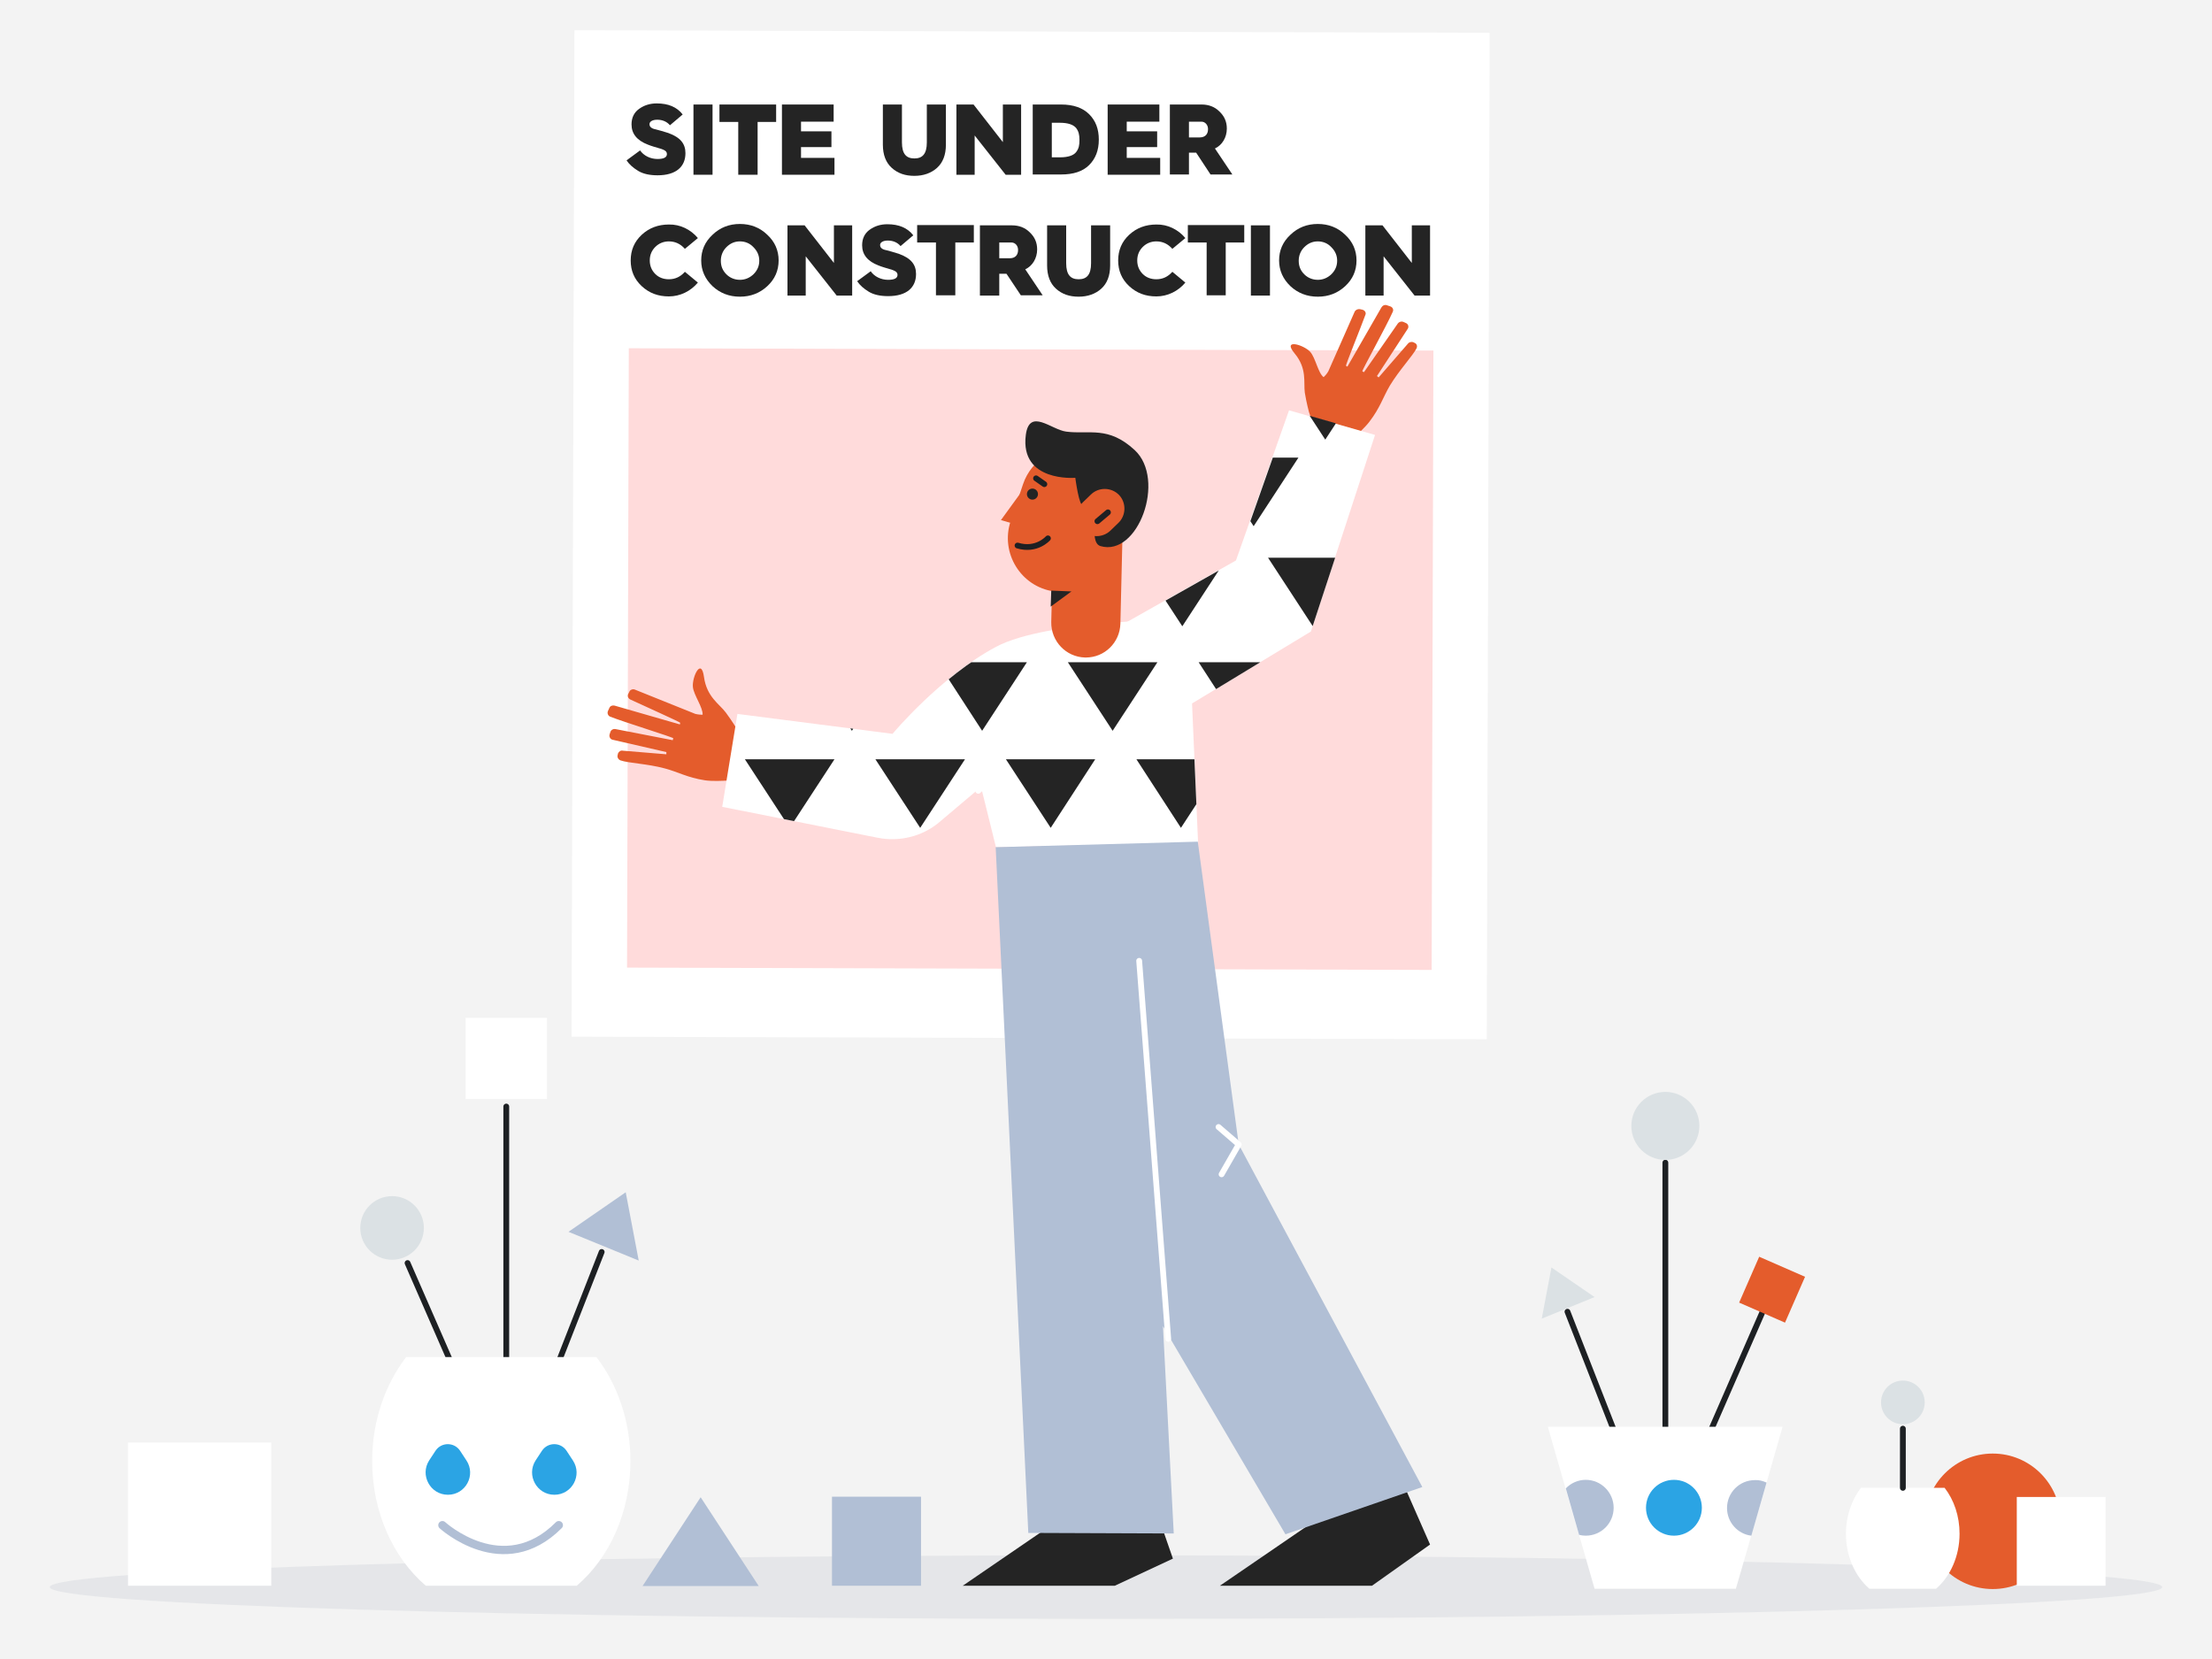
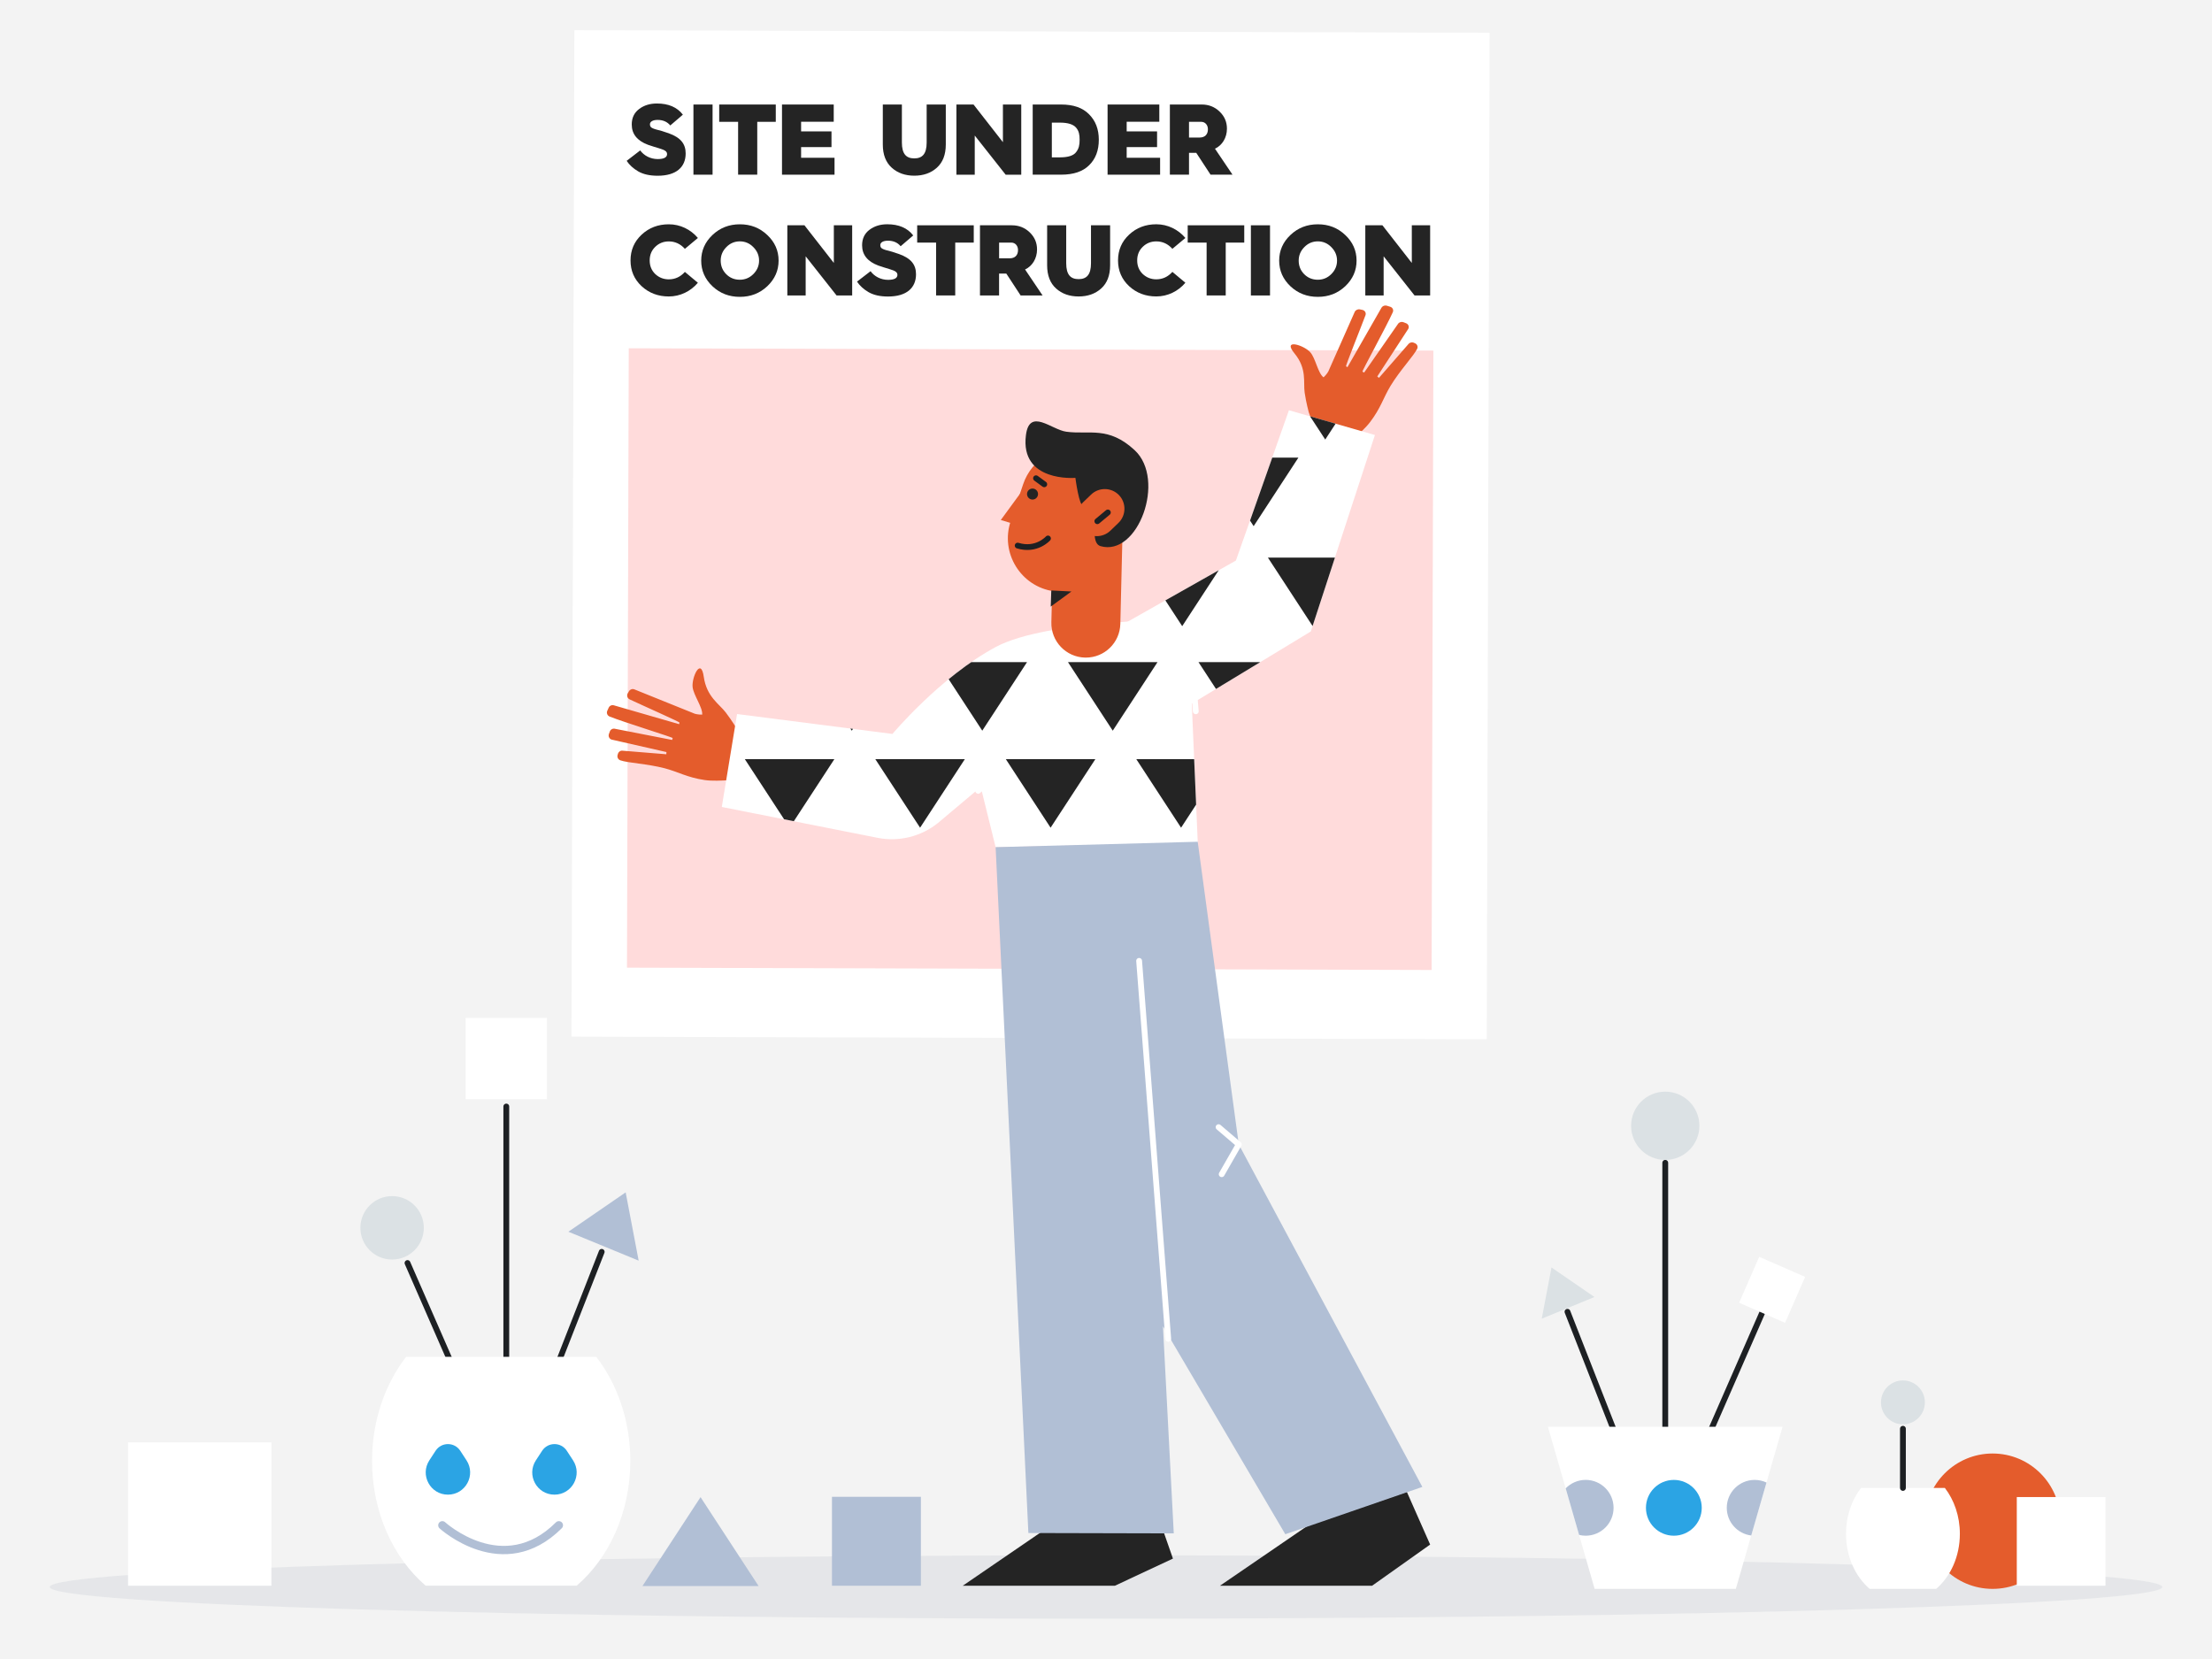
- <svg xmlns="http://www.w3.org/2000/svg" xmlns:xlink="http://www.w3.org/1999/xlink" version="1.1" id="Layer_1" x="0px" y="0px" viewBox="0 0 800 600" style="enable-background:new 0 0 800 600;" xml:space="preserve">
-   <style type="text/css">
- 	.st0{fill:#F3F3F3;}
- 	.st1{opacity:0.12;fill:#7C8A9F;enable-background:new    ;}
- 	.st2{fill:#E45C2C;}
- 	.st3{fill:#B1BFD5;}
- 	.st4{fill:#FFFFFF;}
- 	.st5{fill:#FFDBDB;}
- 	.st6{fill:#242424;}
- 	.st7{fill:none;stroke:#1D2023;stroke-width:2.103;stroke-linecap:round;stroke-linejoin:round;stroke-miterlimit:10;}
- 	.st8{fill:#2BA4E4;}
- 	.st9{clip-path:url(#SVGID_2_);}
- 	.st10{fill:none;stroke:#FFFFFF;stroke-width:2.103;stroke-linecap:round;stroke-linejoin:round;stroke-miterlimit:10;}
- 	.st11{fill:none;stroke:#1D2023;stroke-width:2.085;stroke-linecap:round;stroke-linejoin:round;stroke-miterlimit:10;}
- 	.st12{fill:none;stroke:#B1BFD5;stroke-width:3;stroke-linecap:round;stroke-linejoin:round;stroke-miterlimit:10;}
- 	.st13{fill:#DBE1E4;}
- </style>
+ <svg xmlns="http://www.w3.org/2000/svg" xmlns:xlink="http://www.w3.org/1999/xlink" viewBox="0 0 800 600" style="enable-background:new 0 0 800 600;">
  <g id="Background">
-     <rect class="st0" width="800" height="600" />
+     <rect style="fill:#F3F3F3;" width="800" height="600" />
  </g>
  <g id="Layer_61">
-     <ellipse class="st1" cx="400" cy="574" rx="382" ry="11.5" />
+     <ellipse style="opacity:0.12;fill:#7C8A9F;" cx="400" cy="573.96" rx="382" ry="11.46" />
  </g>
  <g id="Layer_60">
-     <circle class="st2" cx="720.7" cy="550.2" r="24.5" />
+     <circle style="fill:#E45C2C;" cx="720.65" cy="550.16" r="24.48" />
  </g>
  <g id="Layer_59">
-     <polygon class="st3" points="232.4,573.6 274.4,573.6 253.4,541.5  " />
+     <polygon style="fill:#B1BFD5;" points="232.35,573.62 274.36,573.62 253.36,541.46  " />
  </g>
-   <g id="poster">
+   <g class="poster">
    <g>
-       <rect x="190.7" y="27.9" transform="matrix(2.866522e-03 -1 1 2.866522e-03 178.2614 565.5431)" class="st4" width="364" height="331" />
-       <rect x="260.6" y="92.9" transform="matrix(2.866522e-03 -1 1 2.866522e-03 133.1279 610.2854)" class="st5" width="224" height="291" />
+       <rect x="190.71" y="27.88" transform="matrix(2.866522e-03 -1 1 2.866522e-03 178.2614 565.5431)" style="fill:#FFFFFF;" width="364.01" height="331.01" />
+       <rect x="260.58" y="92.88" transform="matrix(2.866522e-03 -1 1 2.866522e-03 133.1279 610.2854)" style="fill:#FFDBDB;" width="224.01" height="291.01" />
      <g>
-         <path class="st6" d="M231.5,54.4c1.3,1.9,3.7,3.1,6.3,3.1c2.3,0,3.4-0.6,3.4-1.8c0-0.7-0.4-1.2-1.4-1.6c-0.5-0.2-1-0.4-1.5-0.5     c-1-0.3-2.8-0.8-4-1.3c-3.9-1.5-5.9-3.9-5.9-7.3c0-2.4,0.9-4.3,2.7-5.6c1.8-1.3,3.9-2,6.4-2c4.2,0,7.3,1.3,9.4,4l-4.6,3.9     c-1.1-1.3-2.7-2-4.6-2c-1.8,0-2.8,0.7-2.8,1.6c0,0.7,0.3,1.1,1,1.5c0.4,0.2,0.8,0.3,1.3,0.4c0.9,0.2,2.9,0.8,4.5,1.3     c4.4,1.6,6.2,3.9,6.2,7.3c0,4.9-3.4,8-10.1,8c-2.8,0-5.2-0.5-7-1.6c-1.8-1.1-3.2-2.3-4.2-3.8L231.5,54.4z" />
-         <path class="st6" d="M250.8,63.2V37.8h6.9v25.4H250.8z" />
-         <path class="st6" d="M267,63.2V44.1h-6.8v-6.3h20.5v6.3h-6.7v19.1H267z" />
-         <path class="st6" d="M282.8,63.2V37.8h18.7V44h-11.8v3.5h11v5.7h-11v3.9h12.1v6.1H282.8z" />
-         <path class="st6" d="M319.3,37.8h6.9v13.7c0,4.2,1.6,5.8,4.5,5.8s4.5-1.6,4.5-5.8V37.8h6.9v14.5c0,3.7-1.1,6.5-3.2,8.4     c-2.1,1.9-4.9,2.9-8.2,2.9s-6-0.9-8.2-2.9c-2.1-1.9-3.2-4.7-3.2-8.4V37.8z" />
-         <path class="st6" d="M345.9,63.2V37.8h6.2l10.6,13.6V37.8h6.6v25.4h-5.6L352.5,49v14.2H345.9z" />
-         <path class="st6" d="M373.5,63.2V37.8h10.3c4.4,0,7.8,1.2,10.1,3.5c2.4,2.4,3.5,5.4,3.5,9.2c0,3.9-1.2,6.9-3.5,9.2     c-2.3,2.3-5.7,3.4-10.1,3.4H373.5z M380.4,56.9h3c2.9,0,4.9-0.7,5.8-1.9c1-1.3,1.2-2.5,1.2-4.4c0-1.9-0.3-3.1-1.2-4.3     c-1-1.2-2.9-1.9-5.9-1.9h-2.9V56.9z" />
-         <path class="st6" d="M400.6,63.2V37.8h18.7V44h-11.8v3.5h11v5.7h-11v3.9h12.1v6.1H400.6z" />
-         <path class="st6" d="M423.1,63.2V37.8h11.5c2.5,0,4.7,0.8,6.4,2.5c1.8,1.7,2.7,3.7,2.7,6.2c0,3.2-1.7,6-4.3,7.2l6.3,9.4h-7.9     l-5.2-7.9h-0.1H430v7.9H423.1z M430,49.7h3.9c1.9,0,3-1.1,3-3c0-1.6-1.1-2.7-2.4-2.7H430V49.7z" />
-         <path class="st6" d="M252.4,86.1l-4.7,3.9c-1.6-1.8-3.5-2.7-5.8-2.7c-1.9,0-3.6,0.7-4.9,2c-1.3,1.3-2,2.9-2,4.9s0.7,3.6,2,4.9     c1.3,1.3,3,1.9,4.9,1.9c2.3,0,4.2-0.9,5.8-2.7l4.7,3.9c-2.6,3.1-6.4,5-10.5,5c-3.9,0-7.1-1.2-9.8-3.7c-2.7-2.5-4-5.6-4-9.3     s1.3-6.8,4-9.3c2.7-2.5,6-3.7,9.8-3.7C246,81.1,249.8,83,252.4,86.1z" />
-         <path class="st6" d="M277.5,103.5c-2.7,2.5-6,3.8-9.9,3.8c-3.9,0-7.2-1.3-9.9-3.8c-2.7-2.6-4.1-5.7-4.1-9.3s1.3-6.7,4.1-9.3     c2.7-2.6,6-3.9,9.9-3.9c3.9,0,7.2,1.3,9.9,3.9c2.7,2.5,4.1,5.6,4.1,9.3C281.6,97.9,280.2,101,277.5,103.5z M262.7,99.2     c1.3,1.3,3,2,4.9,2c1.9,0,3.5-0.7,4.9-2c1.4-1.4,2.1-3,2.1-4.9s-0.7-3.5-2.1-4.9c-1.3-1.4-3-2.1-4.9-2.1c-1.9,0-3.5,0.7-4.9,2.1     c-1.3,1.3-2,3-2,4.9C260.7,96.2,261.3,97.8,262.7,99.2z" />
-         <path class="st6" d="M284.8,106.9V81.5h6.2l10.6,13.6V81.5h6.6v25.4h-5.6l-11.2-14.2v14.2H284.8z" />
-         <path class="st6" d="M314.9,98.1c1.3,1.9,3.7,3.1,6.3,3.1c2.3,0,3.4-0.6,3.4-1.8c0-0.7-0.4-1.2-1.4-1.6c-0.5-0.2-1-0.4-1.5-0.5     c-1-0.3-2.8-0.8-4-1.3c-3.9-1.5-5.9-3.9-5.9-7.3c0-2.4,0.9-4.3,2.7-5.6c1.8-1.3,3.9-2,6.4-2c4.2,0,7.3,1.3,9.4,4l-4.6,3.9     c-1.1-1.3-2.7-2-4.6-2c-1.8,0-2.8,0.7-2.8,1.6c0,0.7,0.3,1.1,1,1.5c0.4,0.2,0.8,0.3,1.3,0.4c0.9,0.2,2.9,0.8,4.5,1.3     c4.4,1.6,6.2,3.9,6.2,7.3c0,4.9-3.4,8-10.1,8c-2.8,0-5.2-0.5-7-1.6c-1.8-1.1-3.2-2.3-4.2-3.8L314.9,98.1z" />
-         <path class="st6" d="M338.5,106.9V87.7h-6.8v-6.3h20.5v6.3h-6.7v19.1H338.5z" />
-         <path class="st6" d="M354.4,106.9V81.5H366c2.5,0,4.7,0.8,6.4,2.5c1.8,1.7,2.7,3.7,2.7,6.2c0,3.2-1.7,6-4.3,7.2l6.3,9.4h-7.9     L364,99h-0.1h-2.5v7.9H354.4z M361.3,93.4h3.9c1.9,0,3-1.1,3-3c0-1.6-1.1-2.7-2.4-2.7h-4.4V93.4z" />
-         <path class="st6" d="M378.7,81.5h6.9v13.7c0,4.2,1.6,5.8,4.5,5.8s4.5-1.6,4.5-5.8V81.5h6.9v14.5c0,3.7-1.1,6.5-3.2,8.4     c-2.1,1.9-4.9,2.9-8.2,2.9s-6-0.9-8.2-2.9c-2.1-1.9-3.2-4.7-3.2-8.4V81.5z" />
-         <path class="st6" d="M428.7,86.1L424,90c-1.6-1.8-3.5-2.7-5.8-2.7c-1.9,0-3.6,0.7-4.9,2c-1.3,1.3-2,2.9-2,4.9s0.7,3.6,2,4.9     c1.3,1.3,3,1.9,4.9,1.9c2.3,0,4.2-0.9,5.8-2.7l4.7,3.9c-2.6,3.1-6.4,5-10.5,5c-3.9,0-7.1-1.2-9.8-3.7c-2.7-2.5-4-5.6-4-9.3     s1.3-6.8,4-9.3c2.7-2.5,6-3.7,9.8-3.7C422.3,81.1,426.1,83,428.7,86.1z" />
-         <path class="st6" d="M436.4,106.9V87.7h-6.8v-6.3H450v6.3h-6.7v19.1H436.4z" />
-         <path class="st6" d="M452.4,106.9V81.5h6.9v25.4H452.4z" />
-         <path class="st6" d="M486.5,103.5c-2.7,2.5-6,3.8-9.9,3.8c-3.9,0-7.2-1.3-9.9-3.8c-2.7-2.6-4.1-5.7-4.1-9.3s1.3-6.7,4.1-9.3     c2.7-2.6,6-3.9,9.9-3.9c3.9,0,7.2,1.3,9.9,3.9c2.7,2.5,4.1,5.6,4.1,9.3C490.6,97.9,489.2,101,486.5,103.5z M471.7,99.2     c1.3,1.3,3,2,4.9,2c1.9,0,3.5-0.7,4.9-2c1.4-1.4,2.1-3,2.1-4.9s-0.7-3.5-2.1-4.9c-1.3-1.4-3-2.1-4.9-2.1c-1.9,0-3.5,0.7-4.9,2.1     c-1.3,1.3-2,3-2,4.9C469.7,96.2,470.3,97.8,471.7,99.2z" />
-         <path class="st6" d="M493.8,106.9V81.5h6.2l10.6,13.6V81.5h6.6v25.4h-5.6l-11.2-14.2v14.2H493.8z" />
+         <path style="fill:#242424;" d="M231.54,54.4c1.35,1.86,3.68,3.13,6.33,3.13c2.26,0,3.39-0.62,3.39-1.82      c0-0.69-0.44-1.16-1.42-1.57c-0.47-0.18-0.98-0.36-1.49-0.51c-0.98-0.29-2.8-0.84-4.01-1.27c-3.9-1.46-5.86-3.9-5.86-7.32      c0-2.4,0.87-4.26,2.66-5.61c1.78-1.35,3.93-2,6.44-2c4.19,0,7.32,1.35,9.39,4.04l-4.55,3.9c-1.13-1.35-2.66-2-4.59-2      c-1.78,0-2.77,0.66-2.77,1.57c0,0.73,0.25,1.13,1.02,1.46c0.4,0.18,0.84,0.33,1.27,0.44c0.87,0.18,2.88,0.76,4.48,1.35      c4.37,1.57,6.15,3.86,6.15,7.32c0,4.91-3.39,8.05-10.12,8.05c-2.84,0-5.17-0.51-7.03-1.57c-1.82-1.06-3.2-2.33-4.19-3.82      L231.54,54.4z" />
+         <path style="fill:#242424;" d="M250.79,63.17V37.8h6.92v25.38H250.79z" />
+         <path style="fill:#242424;" d="M266.95,63.17V44.06h-6.84V37.8h20.46v6.26h-6.7v19.11H266.95z" />
+         <path style="fill:#242424;" d="M282.82,63.17V37.8h18.71v6.23h-11.8v3.49h10.99v5.68h-10.99v3.86h12.09v6.12H282.82z" />
+         <path style="fill:#242424;" d="M319.26,37.8h6.92v13.73c0,4.19,1.6,5.75,4.48,5.75s4.48-1.57,4.48-5.75V37.8h6.92v14.45      c0,3.68-1.09,6.48-3.24,8.41c-2.15,1.93-4.88,2.88-8.15,2.88s-6.01-0.95-8.15-2.88c-2.15-1.93-3.24-4.73-3.24-8.41V37.8z" />
+         <path style="fill:#242424;" d="M345.9,63.17V37.8h6.19l10.63,13.62V37.8h6.63v25.38h-5.64l-11.18-14.16v14.16H345.9z" />
+         <path style="fill:#242424;" d="M373.49,63.17V37.8h10.3c4.41,0,7.75,1.16,10.08,3.53c2.37,2.37,3.53,5.42,3.53,9.21      c0,3.86-1.16,6.92-3.49,9.21c-2.29,2.29-5.68,3.42-10.08,3.42H373.49z M380.41,56.91h2.99c2.91,0,4.91-0.65,5.82-1.93      c0.98-1.27,1.24-2.55,1.24-4.44c0-1.86-0.25-3.13-1.24-4.33c-0.98-1.2-2.91-1.86-5.86-1.86h-2.95V56.91z" />
+         <path style="fill:#242424;" d="M400.57,63.17V37.8h18.71v6.23h-11.8v3.49h10.99v5.68h-10.99v3.86h12.09v6.12H400.57z" />
+         <path style="fill:#242424;" d="M423.1,63.17V37.8h11.54c2.51,0,4.66,0.84,6.44,2.55c1.78,1.71,2.66,3.75,2.66,6.19      c0,3.24-1.71,6.04-4.33,7.24l6.34,9.39h-7.94l-5.17-7.9h-0.07h-2.55v7.9H423.1z M430.02,49.74h3.86c1.86,0,2.98-1.09,2.98-2.99      c0-1.6-1.06-2.69-2.4-2.69h-4.44V49.74z" />
+         <path style="fill:#242424;" d="M252.4,86.06L247.7,90c-1.6-1.78-3.53-2.69-5.82-2.69c-1.93,0-3.57,0.66-4.91,1.97      c-1.35,1.31-2,2.95-2,4.91s0.65,3.6,2,4.91c1.35,1.27,2.99,1.93,4.91,1.93c2.29,0,4.22-0.91,5.82-2.69l4.7,3.93      c-2.62,3.09-6.41,4.95-10.52,4.95c-3.86,0-7.14-1.24-9.83-3.71c-2.66-2.48-4.01-5.57-4.01-9.32s1.35-6.84,4.01-9.32      c2.69-2.51,5.97-3.75,9.83-3.75C245.99,81.11,249.78,82.97,252.4,86.06z" />
+         <path style="fill:#242424;" d="M277.48,103.54c-2.73,2.55-6.01,3.82-9.9,3.82c-3.9,0-7.17-1.27-9.9-3.82      c-2.73-2.59-4.08-5.68-4.08-9.28s1.35-6.7,4.08-9.28c2.73-2.58,6.01-3.86,9.9-3.86c3.9,0,7.17,1.27,9.9,3.86      c2.73,2.55,4.11,5.64,4.11,9.28C281.59,97.86,280.21,100.95,277.48,103.54z M262.66,99.17c1.35,1.35,2.99,2,4.91,2      c1.89,0,3.53-0.69,4.88-2.04c1.38-1.38,2.08-3.02,2.08-4.88s-0.69-3.49-2.08-4.88c-1.35-1.38-2.98-2.08-4.88-2.08      c-1.89,0-3.53,0.69-4.88,2.08c-1.35,1.35-2.04,2.99-2.04,4.88C260.66,96.19,261.31,97.82,262.66,99.17z" />
+         <path style="fill:#242424;" d="M284.75,106.85V81.48h6.19l10.63,13.62V81.48h6.63v25.38h-5.64l-11.18-14.16v14.16H284.75z" />
+         <path style="fill:#242424;" d="M314.85,98.08c1.35,1.86,3.68,3.13,6.33,3.13c2.26,0,3.39-0.62,3.39-1.82      c0-0.69-0.44-1.16-1.42-1.57c-0.47-0.18-0.98-0.36-1.49-0.51c-0.98-0.29-2.8-0.84-4.01-1.27c-3.9-1.46-5.86-3.9-5.86-7.32      c0-2.4,0.87-4.26,2.66-5.61c1.78-1.35,3.93-2,6.44-2c4.19,0,7.32,1.35,9.39,4.04l-4.55,3.9c-1.13-1.35-2.66-2-4.59-2      c-1.78,0-2.77,0.66-2.77,1.57c0,0.73,0.25,1.13,1.02,1.46c0.4,0.18,0.84,0.33,1.27,0.44c0.87,0.18,2.88,0.76,4.48,1.35      c4.37,1.57,6.15,3.86,6.15,7.32c0,4.91-3.39,8.05-10.12,8.05c-2.84,0-5.17-0.51-7.03-1.57c-1.82-1.06-3.2-2.33-4.19-3.82      L314.85,98.08z" />
+         <path style="fill:#242424;" d="M338.55,106.85V87.74h-6.84v-6.26h20.46v6.26h-6.7v19.11H338.55z" />
+         <path style="fill:#242424;" d="M354.42,106.85V81.48h11.54c2.51,0,4.66,0.84,6.44,2.55c1.78,1.71,2.66,3.75,2.66,6.19      c0,3.24-1.71,6.04-4.33,7.24l6.33,9.39h-7.94l-5.17-7.9h-0.07h-2.55v7.9H354.42z M361.33,93.42h3.86c1.86,0,2.99-1.09,2.99-2.99      c0-1.6-1.06-2.69-2.4-2.69h-4.44V93.42z" />
+         <path style="fill:#242424;" d="M378.69,81.48h6.92V95.2c0,4.19,1.6,5.75,4.48,5.75s4.48-1.57,4.48-5.75V81.48h6.92v14.45      c0,3.68-1.09,6.48-3.24,8.41c-2.15,1.93-4.88,2.88-8.15,2.88s-6.01-0.95-8.15-2.88c-2.15-1.93-3.24-4.73-3.24-8.41V81.48z" />
+         <path style="fill:#242424;" d="M428.71,86.06l-4.7,3.93c-1.6-1.78-3.53-2.69-5.82-2.69c-1.93,0-3.57,0.66-4.91,1.97      c-1.35,1.31-2,2.95-2,4.91s0.65,3.6,2,4.91c1.35,1.27,2.99,1.93,4.91,1.93c2.29,0,4.22-0.91,5.82-2.69l4.7,3.93      c-2.62,3.09-6.41,4.95-10.52,4.95c-3.86,0-7.14-1.24-9.83-3.71c-2.66-2.48-4.01-5.57-4.01-9.32s1.35-6.84,4.01-9.32      c2.69-2.51,5.97-3.75,9.83-3.75C422.3,81.11,426.09,82.97,428.71,86.06z" />
+         <path style="fill:#242424;" d="M436.39,106.85V87.74h-6.84v-6.26H450v6.26h-6.7v19.11H436.39z" />
+         <path style="fill:#242424;" d="M452.4,106.85V81.48h6.92v25.38H452.4z" />
+         <path style="fill:#242424;" d="M486.51,103.54c-2.73,2.55-6.01,3.82-9.9,3.82c-3.9,0-7.17-1.27-9.9-3.82      c-2.73-2.59-4.08-5.68-4.08-9.28s1.35-6.7,4.08-9.28c2.73-2.58,6.01-3.86,9.9-3.86c3.9,0,7.17,1.27,9.9,3.86      c2.73,2.55,4.11,5.64,4.11,9.28C490.62,97.86,489.24,100.95,486.51,103.54z M471.69,99.17c1.35,1.35,2.99,2,4.92,2      c1.89,0,3.53-0.69,4.88-2.04c1.38-1.38,2.07-3.02,2.07-4.88s-0.69-3.49-2.07-4.88c-1.35-1.38-2.99-2.08-4.88-2.08      c-1.89,0-3.53,0.69-4.88,2.08c-1.35,1.35-2.04,2.99-2.04,4.88C469.69,96.19,470.35,97.82,471.69,99.17z" />
+         <path style="fill:#242424;" d="M493.78,106.85V81.48h6.19l10.63,13.62V81.48h6.63v25.38h-5.64l-11.18-14.16v14.16H493.78z" />
      </g>
    </g>
  </g>
  <g id="vase-3">
    <g>
-       <path class="st4" d="M667.6,554.7c0-6.4,2.1-12.2,5.4-16.6h30.3c3.4,4.4,5.4,10.2,5.4,16.6c0,8.2-3.4,15.5-8.5,19.9h-24.1    C671,570.2,667.6,562.9,667.6,554.7z" />
+       <path style="fill:#FFFFFF;" d="M667.63,554.73c0-6.4,2.06-12.23,5.43-16.6h30.32c3.37,4.37,5.43,10.2,5.43,16.6                 c0,8.19-3.37,15.45-8.55,19.9h-24.08C671,570.18,667.63,562.93,667.63,554.73z" />
    </g>
  </g>
  <g id="Layer_56">
-     <line class="st7" x1="602.3" y1="524.5" x2="602.3" y2="420.5" />
+     <line style="fill:none;stroke:#1D2023;stroke-width:2.103;stroke-linecap:round;stroke-linejoin:round;stroke-miterlimit:10;" x1="602.26" y1="524.5" x2="602.26" y2="420.55" />
  </g>
  <g id="Layer_55">
-     <line class="st7" x1="688.2" y1="538.1" x2="688.2" y2="516.7" />
+     <line style="fill:none;stroke:#1D2023;stroke-width:2.103;stroke-linecap:round;stroke-linejoin:round;stroke-miterlimit:10;" x1="688.22" y1="538.13" x2="688.22" y2="516.73" />
  </g>
  <g id="Layer_54">
-     <line class="st7" x1="566.9" y1="474.4" x2="586.5" y2="524.5" />
+     <line style="fill:none;stroke:#1D2023;stroke-width:2.103;stroke-linecap:round;stroke-linejoin:round;stroke-miterlimit:10;" x1="566.9" y1="474.42" x2="586.51" y2="524.5" />
  </g>
  <g id="Layer_53">
-     <line class="st7" x1="615.8" y1="524.1" x2="637.3" y2="474.8" />
+     <line style="fill:none;stroke:#1D2023;stroke-width:2.103;stroke-linecap:round;stroke-linejoin:round;stroke-miterlimit:10;" x1="615.76" y1="524.1" x2="637.3" y2="474.82" />
  </g>
  <g id="Layer_51">
-     <line class="st7" x1="183.1" y1="501.6" x2="183.1" y2="400.2" />
+     <line style="fill:none;stroke:#1D2023;stroke-width:2.103;stroke-linecap:round;stroke-linejoin:round;stroke-miterlimit:10;" x1="183.11" y1="501.62" x2="183.11" y2="400.19" />
  </g>
  <g id="Layer_50">
-     <line class="st7" x1="217.6" y1="452.8" x2="198.5" y2="501.6" />
+     <line style="fill:none;stroke:#1D2023;stroke-width:2.103;stroke-linecap:round;stroke-linejoin:round;stroke-miterlimit:10;" x1="217.61" y1="452.75" x2="198.47" y2="501.62" />
  </g>
  <g id="Layer_49">
-     <line class="st7" x1="168.4" y1="504.9" x2="147.4" y2="456.8" />
+     <line style="fill:none;stroke:#1D2023;stroke-width:2.103;stroke-linecap:round;stroke-linejoin:round;stroke-miterlimit:10;" x1="168.4" y1="504.88" x2="147.38" y2="456.79" />
  </g>
  <g id="Layer_48">
- </g>
+     </g>
  <g id="Layer_47">
    <g>
-       <rect x="46.3" y="521.7" class="st4" width="51.8" height="51.8" />
+       <rect x="46.31" y="521.66" style="fill:#FFFFFF;" width="51.84" height="51.84" />
    </g>
  </g>
  <g id="Layer_46">
    <g>
-       <rect x="729.4" y="541.4" class="st4" width="32.1" height="32.1" />
+       <rect x="729.4" y="541.43" style="fill:#FFFFFF;" width="32.07" height="32.07" />
    </g>
  </g>
  <g id="Layer_45">
-     <rect x="300.9" y="541.3" class="st3" width="32.2" height="32.2" />
+     <rect x="300.89" y="541.34" style="fill:#B1BFD5;" width="32.16" height="32.16" />
  </g>
-   <g id="Layer_43">
- </g>
-   <g id="Layer_42">
- </g>
-   <g id="Layer_41">
- </g>
-   <g id="Layer_40">
- </g>
-   <g id="Layer_39">
- </g>
  <g id="vase-2">
    <g>
      <g>
-         <polygon class="st4" points="644.7,516 638.9,536.2 633.4,555.3 627.8,574.6 576.7,574.6 571.1,555.1 566.2,538.3 559.8,516         " />
+         <polygon style="fill:#FFFFFF;" points="644.69,516 638.88,536.18 633.36,555.33 627.79,574.64 576.72,574.64 571.1,555.12                   566.25,538.29 559.83,516    " />
      </g>
-       <circle class="st8" cx="605.4" cy="545.3" r="10.1" />
-       <path class="st3" d="M583.6,545.3c0,5.6-4.5,10.1-10.1,10.1c-0.8,0-1.6-0.1-2.4-0.3l-4.8-16.8c1.8-1.9,4.4-3.1,7.2-3.1    C579.1,535.2,583.6,539.8,583.6,545.3z" />
-       <path class="st3" d="M638.9,536.2l-5.5,19.2c-5-0.6-8.8-4.9-8.8-10c0-5.6,4.5-10.1,10.1-10.1C636.1,535.2,637.6,535.6,638.9,536.2    z" />
+       <circle style="fill:#2BA4E4;" cx="605.37" cy="545.32" r="10.09" />
+       <path style="fill:#B1BFD5;" d="M583.57,545.32c0,5.57-4.52,10.09-10.09,10.09c-0.82,0-1.62-0.1-2.38-0.29l-4.85-16.84                 c1.83-1.88,4.4-3.06,7.23-3.06C579.06,535.23,583.57,539.75,583.57,545.32z" />
+       <path style="fill:#B1BFD5;" d="M638.88,536.18l-5.52,19.15c-4.99-0.61-8.85-4.86-8.85-10.01c0-5.57,4.52-10.09,10.09-10.09                 C636.13,535.23,637.58,535.57,638.88,536.18z" />
    </g>
  </g>
  <g id="r-leg">
-     <polygon class="st6" points="508.8,539.5 517.2,558.6 496.2,573.5 441.2,573.5 472.9,551.8  " />
+     <polygon style="fill:#242424;" points="508.78,539.5 517.23,558.61 496.24,573.5 441.22,573.5 472.88,551.83  " />
  </g>
  <g id="l-leg">
-     <polygon class="st6" points="415.8,539.5 424.2,563.7 403.2,573.5 348.2,573.5 379.9,551.8  " />
+     <polygon style="fill:#242424;" points="415.76,539.5 424.21,563.68 403.22,573.5 348.2,573.5 379.86,551.83  " />
  </g>
-   <g id="r-hand">
-     <path class="st2" d="M475,153.7l-1.6-4.7c0,0-0.9-3.3-1.5-7c-0.5-3.7,0.9-8.7-3.7-14.2c-4.6-5.5,3.4-3.1,5.7-0.5   c1.9,2.2,2.8,7.6,4.8,9.1c1.1-1,1.7-2.1,1.7-2.1l9.5-21.5c0.3-0.7,1.1-1.1,1.9-1l0.9,0.2c0.9,0.2,1.5,1.1,1.1,1.9   c-1.7,4.7-7.3,18.4-7,18.4l0.5,0.3l12.3-21.4c0.4-0.7,1.2-1.1,2-0.8l1.2,0.4c0.9,0.3,1.3,1.2,0.9,2c-2.2,5-11.3,21.4-11,21.5   l0.6,0.3l12.1-17.4c0.4-0.7,1.3-1.1,2.1-0.8l0.9,0.4c0.8,0.3,1.2,1.2,0.8,2l-11.2,17.2l0.6,0.5l10.5-12.1c0.5-0.7,1.4-0.9,2.1-0.6   l0.4,0.2c0.8,0.3,1.1,1.2,0.7,2c-1.3,2.6-6.2,7.8-9.6,13.4c-2.6,4.4-3.5,8-7.5,13.2c-1.7,2.2-4.5,4.7-6.1,6.1" />
+   <g class="r-hand">
+     <path style="fill:#E45C2C;" d="M474.95,153.73l-1.63-4.68c0,0-0.92-3.31-1.47-7.02c-0.55-3.7,0.91-8.67-3.66-14.19               c-4.57-5.52,3.35-3.05,5.67-0.46c1.94,2.15,2.76,7.59,4.82,9.09c1.1-1.01,1.71-2.1,1.71-2.1l9.53-21.5               c0.3-0.72,1.11-1.13,1.89-0.98l0.89,0.18c0.93,0.19,1.47,1.09,1.14,1.95c-1.73,4.65-7.29,18.4-7.02,18.45l0.5,0.33l12.26-21.42               c0.37-0.7,1.23-1.05,2.01-0.81l1.2,0.37c0.88,0.27,1.3,1.18,0.93,1.99c-2.23,5-11.26,21.43-10.98,21.49l0.63,0.31l12.12-17.42               c0.4-0.74,1.33-1.07,2.11-0.77l0.94,0.37c0.82,0.32,1.18,1.22,0.8,2l-11.23,17.24l0.61,0.51l10.55-12.1               c0.46-0.66,1.35-0.91,2.09-0.59l0.44,0.2c0.78,0.35,1.11,1.23,0.73,2c-1.31,2.62-6.21,7.77-9.62,13.38               c-2.65,4.36-3.51,8.03-7.47,13.19c-1.67,2.19-4.51,4.67-6.06,6.06" />
  </g>
-   <g id="arm">
-     <polyline class="st4" points="399.7,229.4 447,202.7 466.2,148.4 497.3,157.3 474.1,228.4 412.3,265.8  " />
+   <g class="arm">
+     <polyline style="fill:#FFFFFF;" points="399.69,229.44 446.98,202.73 466.16,148.37 497.26,157.33 474.07,228.38 412.31,265.83" />
  </g>
-   <g id="Layer_33">
- </g>
-   <g id="l-hand">
-     <path class="st2" d="M268.9,268.3l-2.3-4.5c0,0-1.8-3-4.1-6.1c-2.3-3.1-6.9-5.6-7.9-12.9c-1-7.2-4.4,0.2-4,3.7   c0.3,2.9,3.7,7.4,3.5,10c-1.4,0-2.6-0.3-2.6-0.3l-21.9-8.8c-0.7-0.3-1.6,0-1.9,0.6l-0.4,0.8c-0.5,0.8-0.2,1.8,0.7,2.2   c4.5,2.1,18.1,8.2,18,8.4l-0.1,0.6l-23.6-6.8c-0.8-0.2-1.6,0.1-1.9,0.8l-0.5,1.1c-0.4,0.8,0,1.8,0.8,2.1c5.1,2,22.9,7.5,22.8,7.8   l-0.2,0.7l-20.6-4c-0.8-0.2-1.6,0.2-1.9,0.9l-0.3,0.9c-0.3,0.8,0.1,1.7,0.9,2L241,272l0,0.8l-15.7-1.3c-0.8-0.2-1.5,0.3-1.8,1   l-0.1,0.5c-0.3,0.8,0.2,1.7,1,2c2.8,1,9.7,1.2,16,2.9c4.9,1.3,8.1,3.3,14.5,4.3c2.7,0.4,6.3,0.2,8.4,0.1" />
+   <g class="l-hand">
+     <path style="fill:#E45C2C;" d="M268.93,268.31l-2.33-4.54c0,0-1.8-3.05-4.14-6.12c-2.34-3.07-6.9-5.63-7.93-12.87               c-1.03-7.23-4.4,0.17-4.04,3.68c0.3,2.93,3.72,7.45,3.46,9.99c-1.45,0.05-2.65-0.31-2.65-0.31l-21.85-8.81               c-0.72-0.31-1.55-0.03-1.95,0.63l-0.45,0.76c-0.47,0.8-0.17,1.83,0.67,2.22c4.51,2.13,18.14,8.16,18,8.38l-0.09,0.59l-23.58-6.81               c-0.75-0.24-1.57,0.11-1.9,0.83l-0.51,1.12c-0.38,0.81,0.01,1.77,0.84,2.1c5.09,2.04,22.94,7.54,22.8,7.78l-0.19,0.68l-20.59-4.02               c-0.79-0.25-1.65,0.17-1.94,0.94l-0.34,0.93c-0.3,0.81,0.12,1.72,0.93,2.01l19.87,4.52l-0.03,0.8l-15.69-1.28               c-0.78-0.16-1.54,0.3-1.79,1.05l-0.14,0.46c-0.26,0.81,0.17,1.68,0.98,1.96c2.76,0.97,9.7,1.23,16.01,2.87               c4.9,1.28,8.13,3.32,14.47,4.26c2.68,0.4,6.34,0.19,8.36,0.09" />
  </g>
  <g id="body">
-     <path class="st4" d="M322.8,265.4c0,0,17.2-20.7,37.5-31.5c18.6-9.9,69.5-9.9,69.5-9.9l3.5,80.8l-73.1,1.6l-5.4-21.8l-15.5,13.1   c-6.1,4.9-14.1,6.8-21.8,5.3l-56.3-11.2l5.5-33.6L322.8,265.4z" />
+     <path style="fill:#FFFFFF;" d="M322.77,265.44c0,0,17.22-20.66,37.46-31.5C378.8,224,429.71,224,429.71,224l3.48,80.83l-73.11,1.56               l-5.38-21.76l-15.55,13.07c-6.12,4.89-14.09,6.83-21.77,5.31l-56.33-11.16l5.52-33.61L322.77,265.44z" />
  </g>
  <g id="shirt">
    <g>
-       <g>
-         <defs>
-           <path id="SVGID_1_" d="M474.1,228.4l-43,26.1l2.2,50.3l-73.1,1.6l-5.4-21.8l-15.5,13.1c-6.1,4.9-14.1,6.8-21.8,5.3l-56.3-11.2      l5.5-33.6l56.2,7.2c0,0,17.2-20.7,37.5-31.5c10.5-5.6,31.5-8.1,47.7-9.1l39.1-22.1l19.2-54.4l31.1,8.9L474.1,228.4z" />
-         </defs>
-         <clipPath id="SVGID_2_">
-           <use xlink:href="#SVGID_1_" style="overflow:visible;" />
-         </clipPath>
-         <g id="shirt-pattern" class="st9">
-           <polygon class="st6" points="324.2,239.5 291.9,239.5 308.1,264.3     " />
-           <polygon class="st6" points="371.4,239.5 339.1,239.5 355.2,264.3     " />
-           <polygon class="st6" points="418.6,239.5 386.2,239.5 402.4,264.3     " />
-           <polygon class="st6" points="465.8,239.5 433.5,239.5 449.6,264.3     " />
-           <polygon class="st6" points="301.8,274.6 269.4,274.6 285.6,299.4     " />
-           <polygon class="st6" points="349,274.6 316.6,274.6 332.8,299.4     " />
-           <polygon class="st6" points="396.1,274.6 363.8,274.6 380,299.4     " />
-           <polygon class="st6" points="443.3,274.6 411,274.6 427.1,299.4     " />
-           <polygon class="st6" points="396.5,201.7 364.2,201.7 380.4,226.5     " />
-           <polygon class="st6" points="443.8,201.7 411.4,201.7 427.6,226.5     " />
-           <polygon class="st6" points="490.9,201.7 458.6,201.7 474.8,226.5     " />
-           <polygon class="st6" points="469.6,165.5 437.2,165.5 453.4,190.3     " />
-           <polygon class="st6" points="495.5,134.2 463.1,134.2 479.3,159     " />
-         </g>
+       <defs>
+         <path id="SVGID_25_" d="M474.07,228.38l-43.05,26.1l2.17,50.34l-73.11,1.56l-5.37-21.76l-15.55,13.07                   c-6.12,4.89-14.09,6.83-21.77,5.31l-56.33-11.16l5.52-33.61l56.21,7.21c0,0,17.22-20.66,37.46-31.5                   c10.55-5.65,31.53-8.09,47.68-9.15l39.07-22.07l19.18-54.35l31.1,8.95L474.07,228.38z" />
+       </defs>
+       <clipPath id="SVGID_3_">
+         <use xlink:href="#SVGID_25_" style="overflow:visible;" />
+       </clipPath>
+       <g id="shirt-pattern" style="clip-path:url(#SVGID_3_);">
+         <polygon style="fill:#242424;" points="324.25,239.47 291.87,239.47 308.06,264.26    " />
+         <polygon style="fill:#242424;" points="371.44,239.47 339.06,239.47 355.25,264.26    " />
+         <polygon style="fill:#242424;" points="418.63,239.47 386.25,239.47 402.44,264.26    " />
+         <polygon style="fill:#242424;" points="465.83,239.47 433.45,239.47 449.64,264.26    " />
+         <polygon style="fill:#242424;" points="301.76,274.56 269.38,274.56 285.57,299.35    " />
+         <polygon style="fill:#242424;" points="348.95,274.56 316.57,274.56 332.76,299.35    " />
+         <polygon style="fill:#242424;" points="396.15,274.56 363.77,274.56 379.96,299.35    " />
+         <polygon style="fill:#242424;" points="443.34,274.56 410.96,274.56 427.15,299.35    " />
+         <polygon style="fill:#242424;" points="396.55,201.67 364.17,201.67 380.36,226.46    " />
+         <polygon style="fill:#242424;" points="443.75,201.67 411.37,201.67 427.56,226.46    " />
+         <polygon style="fill:#242424;" points="490.94,201.67 458.56,201.67 474.75,226.46    " />
+         <polygon style="fill:#242424;" points="469.59,165.5 437.21,165.5 453.4,190.29    " />
+         <polygon style="fill:#242424;" points="495.48,134.18 463.1,134.18 479.29,158.97    " />
      </g>
    </g>
  </g>
-   <g id="Layer_29">
- </g>
-   <g id="Layer_28">
- </g>
-   <g id="Layer_27">
- </g>
-   <g id="Layer_26">
- </g>
-   <g id="Layer_25">
- </g>
-   <g id="Layer_24">
- </g>
-   <g id="Layer_23">
- </g>
-   <g id="Layer_22">
- </g>
-   <g id="Layer_21">
- </g>
-   <g id="Layer_20">
- </g>
-   <g id="Layer_19">
- </g>
-   <g id="Layer_18">
- </g>
  <g id="pants">
    <g>
      <g>
-         <polygon class="st3" points="464.9,554.9 420.6,479.6 424.5,554.6 371.9,554.4 360.1,306.4 433.2,304.4 448,413.9 514.4,537.8         " />
-         <polyline class="st10" points="440.7,407.6 448,413.9 441.8,424.7    " />
+         <polygon style="fill:#B1BFD5;" points="464.85,554.88 420.6,479.64 424.51,554.57 371.93,554.44 360.08,306.39 433.17,304.43                   448.02,413.89 514.41,537.76    " />
+         <polyline style="fill:none;stroke:#FFFFFF;stroke-width:2.103;stroke-linecap:round;stroke-linejoin:round;stroke-miterlimit:10;" points="                   440.72,407.65 448.02,413.89 441.84,424.67    " />
      </g>
-       <line class="st10" x1="422.5" y1="484.2" x2="412" y2="347.5" />
+       <line style="fill:none;stroke:#FFFFFF;stroke-width:2.103;stroke-linecap:round;stroke-linejoin:round;stroke-miterlimit:10;" x1="422.5" y1="484.2" x2="411.98" y2="347.51" />
    </g>
  </g>
-   <g id="Layer_16">
- </g>
-   <g id="Layer_15">
- </g>
-   <g id="Layer_14">
- </g>
  <g id="Layer_13">
- </g>
+     <line style="fill:none;stroke:#FFFFFF;stroke-width:2.103;stroke-linecap:round;stroke-linejoin:round;stroke-miterlimit:10;" x1="431.85" y1="249.8" x2="432.47" y2="257.24" />
+   </g>
  <g id="Layer_12">
-     <line class="st10" x1="353.8" y1="286" x2="363.5" y2="277" />
+     <line style="fill:none;stroke:#FFFFFF;stroke-width:2.103;stroke-linecap:round;stroke-linejoin:round;stroke-miterlimit:10;" x1="353.78" y1="286.01" x2="363.49" y2="277.05" />
  </g>
  <g id="head">
    <g>
      <g>
-         <path class="st2" d="M392.7,237.8c-0.1,0-0.2,0-0.3,0c-6.9-0.2-12.3-5.9-12.2-12.8l1.1-46c0.2-6.9,5.9-12.3,12.8-12.2     c6.9,0.2,12.3,5.9,12.2,12.8l-1.1,46C405,232.4,399.5,237.8,392.7,237.8z" />
+         <path style="fill:#E45C2C;" d="M392.72,237.83c-0.1,0-0.2,0-0.31,0c-6.89-0.17-12.34-5.88-12.17-12.77l1.11-46                   c0.17-6.89,5.89-12.34,12.77-12.17c6.89,0.17,12.34,5.88,12.17,12.77l-1.11,46C405.02,232.44,399.47,237.83,392.72,237.83z" />
      </g>
-       <path class="st2" d="M383.6,214.2l-2.4-0.3c-12-1.7-19.5-13.9-15.7-25.4l4.5-13.4c3-8.9,12-14.4,21.3-13l0,0    c10.6,1.6,17.9,11.5,16.2,22.1l-2.1,13.7C403.9,208.4,394.1,215.7,383.6,214.2z" />
-       <polyline class="st2" points="369.7,177.5 362,188.1 365.8,189.2   " />
-       <path class="st6" d="M398,197.5c-5.1-1.5,0.5-18.1,0.5-18.1l-6.7,3.3c-1.5,1-2.9-9.9-2.9-9.9s-20.1,1.7-17.9-15.5    c1.3-9.9,9.2-1.9,14.6-1.2c8.4,1.1,15.2-2.2,24.8,6.7C421.8,173.4,411.6,201.5,398,197.5z" />
-       <polygon class="st6" points="380.2,213.6 387.5,213.9 380,219.4   " />
-       <circle class="st6" cx="373.4" cy="178.7" r="2" />
-       <path class="st2" d="M391.5,191.7L391.5,191.7c-2.7-2.8-2.6-7.4,0.2-10.1l2.9-2.8c2.8-2.7,7.4-2.6,10.1,0.2l0,0    c2.7,2.8,2.6,7.4-0.2,10.1l-2.9,2.8C398.8,194.6,394.2,194.6,391.5,191.7z" />
-       <line class="st7" x1="400.7" y1="185.3" x2="396.9" y2="188.5" />
-       <path class="st11" d="M379,194.7c0,0-4.1,4.7-11,2.6" />
-       <line class="st7" x1="374.7" y1="173" x2="377.7" y2="175.1" />
+       <path style="fill:#E45C2C;" d="M383.62,214.19l-2.43-0.34c-12.01-1.69-19.53-13.88-15.66-25.37l4.51-13.36                 c3-8.91,11.97-14.37,21.26-12.96l0,0c10.58,1.61,17.85,11.48,16.24,22.06l-2.08,13.7C403.87,208.41,394.13,215.67,383.62,214.19z" />
+       <polyline style="fill:#E45C2C;" points="369.66,177.54 361.95,188.07 365.8,189.23   " />
+       <path style="fill:#242424;" d="M398,197.51c-5.07-1.48,0.53-18.14,0.53-18.14l-6.7,3.34c-1.49,0.96-2.9-9.89-2.9-9.89                 s-20.12,1.72-17.88-15.5c1.29-9.91,9.24-1.92,14.56-1.19c8.35,1.15,15.21-2.17,24.76,6.69C421.81,173.43,411.58,201.48,398,197.51                 z" />
+       <polygon style="fill:#242424;" points="380.21,213.55 387.49,213.92 380.01,219.39   " />
+       <circle style="fill:#242424;" cx="373.43" cy="178.68" r="1.99" />
+       <path style="fill:#E45C2C;" d="M391.52,191.74L391.52,191.74c-2.72-2.82-2.64-7.35,0.18-10.07l2.91-2.8                 c2.82-2.72,7.35-2.64,10.07,0.18l0,0c2.72,2.82,2.64,7.35-0.18,10.07l-2.91,2.8C398.77,194.64,394.24,194.56,391.52,191.74z" />
+       <line style="fill:none;stroke:#1D2023;stroke-width:2.103;stroke-linecap:round;stroke-linejoin:round;stroke-miterlimit:10;" x1="400.67" y1="185.34" x2="396.87" y2="188.5" />
+       <path style="fill:none;stroke:#1D2023;stroke-width:2.085;stroke-linecap:round;stroke-linejoin:round;stroke-miterlimit:10;" d="                 M379.02,194.74c0,0-4.14,4.68-10.97,2.58" />
+       <line style="fill:none;stroke:#1D2023;stroke-width:2.103;stroke-linecap:round;stroke-linejoin:round;stroke-miterlimit:10;" x1="374.69" y1="172.97" x2="377.67" y2="175.15" />
    </g>
  </g>
  <g id="vase-1">
    <g>
      <g>
-         <path class="st4" d="M134.6,528.4c0-14.5,4.7-27.7,12.3-37.6h68.8c7.6,9.9,12.3,23.1,12.3,37.6c0,18.6-7.6,35-19.4,45.1H154     C142.2,563.4,134.6,546.9,134.6,528.4z" />
+         <path style="fill:#FFFFFF;" d="M134.56,528.36c0-14.52,4.67-27.74,12.32-37.65h68.76c7.65,9.91,12.32,23.13,12.32,37.65                   c0,18.58-7.65,35.03-19.4,45.13h-54.61C142.21,563.4,134.56,546.94,134.56,528.36z" />
      </g>
-       <path class="st8" d="M162,540.6L162,540.6c6.4,0,10.2-7.1,6.7-12.4l-2.3-3.5c-2.1-3.2-6.8-3.2-8.9,0l-2.3,3.5    C151.8,533.5,155.6,540.6,162,540.6z" />
-       <path class="st8" d="M200.5,540.6L200.5,540.6c6.4,0,10.2-7.1,6.7-12.4l-2.3-3.5c-2.1-3.2-6.8-3.2-8.9,0l-2.3,3.5    C190.3,533.5,194.1,540.6,200.5,540.6z" />
-       <path class="st12" d="M160,551.6c0,0,22,20.2,42.1,0" />
+       <path style="fill:#2BA4E4;" d="M162,540.56L162,540.56c6.37,0,10.2-7.07,6.72-12.41l-2.26-3.46c-2.1-3.22-6.81-3.22-8.92,0                 l-2.26,3.46C151.8,533.49,155.63,540.56,162,540.56z" />
+       <path style="fill:#2BA4E4;" d="M200.53,540.56L200.53,540.56c6.37,0,10.2-7.07,6.72-12.41l-2.26-3.46c-2.1-3.22-6.81-3.22-8.92,0                 l-2.26,3.46C190.32,533.49,194.15,540.56,200.53,540.56z" />
+       <path style="fill:none;stroke:#B1BFD5;stroke-width:3;stroke-linecap:round;stroke-linejoin:round;stroke-miterlimit:10;" d="                 M159.98,551.64c0,0,21.99,20.15,42.14,0" />
    </g>
  </g>
-   <g id="flower">
-     <circle id="flower_x5F_1" class="st13" cx="141.8" cy="444.1" r="11.5" />
+   <g>
+     <circle class="flower" data-content="In the real world, we are an African-focused creative technology powerhouse. We deliver magic through Digital Marketing, Public Relations, Brand Design and Product Development." style="fill:#DBE1E4;" cx="141.81" cy="444.06" r="11.47" />
  </g>
-   <g id="flower_1_">
-     <rect x="168.4" y="368.1" class="st4" width="29.4" height="29.4" />
+   <g>
+     <rect class="flower" data-content="Here, we gleefully roll up our sleeves for the dirty work because this is where true creativity flourishes. For us, Grit and Grime births the sublime." x="168.4" y="368.14" style="fill:#FFFFFF;" width="29.41" height="29.41" />
  </g>
-   <g id="flower_2_">
-     <polygon class="st3" points="231,455.9 205.6,445.5 226.3,431.2  " />
+   <g>
+     <polygon class="flower" data-content="Our digital-native roots drive us to mine data-driven insights and develop marketing strategies that consistently inspire action and forge true customer loyalty." style="fill:#B1BFD5;" points="230.98,455.93 205.56,445.47 226.28,431.24  " />
  </g>
-   <g id="flower_3_">
-     <polygon class="st13" points="557.6,476.9 576.7,469.1 561.1,458.4  " />
+   <g>
+     <polygon data-content="From the trivial to the transformative, we solve challenges by balancing the powers of brand intelligence, creativity and efficiency at every stage of the solution." class="flower" style="fill:#DBE1E4;" points="557.59,476.92 576.66,469.08 561.12,458.4  " />
  </g>
-   <g id="flower_4_">
-     <circle class="st13" cx="602.3" cy="407.2" r="12.3" />
+   <g>
+     <circle data-content="We’ve nurtutred young brands to explode across the African continent. We’ve masterminded the local entry of global brands. Our history speaks (loudly) for us" class="flower" style="fill:#DBE1E4;" cx="602.26" cy="407.16" r="12.35" />
  </g>
-   <g id="flower_5_">
-     <rect x="631.9" y="457.4" transform="matrix(0.4005 -0.9163 0.9163 0.4005 -43.205 866.9252)" class="st2" width="18.1" height="18.1" />
+   <g>
+     <rect class="flower" data-content="We believe that consistently fresh ideas hold the key to growth. Working tirelessly to create brand waves in technology, business, art and culture is our religion." x="631.87" y="457.44" transform="matrix(0.4005 -0.9163 0.9163 0.4005 -43.237 866.9341)" style="fill: #ffffff;;" width="18.13" height="18.13" />
  </g>
-   <g id="flower_6_">
-     <circle class="st13" cx="688.2" cy="507.2" r="7.9" />
+   <g>
+     <circle class="flower" data-content="Keep an eye out for us on social media. Our full website will launch soon." style="fill:#DBE1E4;" cx="688.22" cy="507.19" r="7.94" />
  </g>
</svg>
